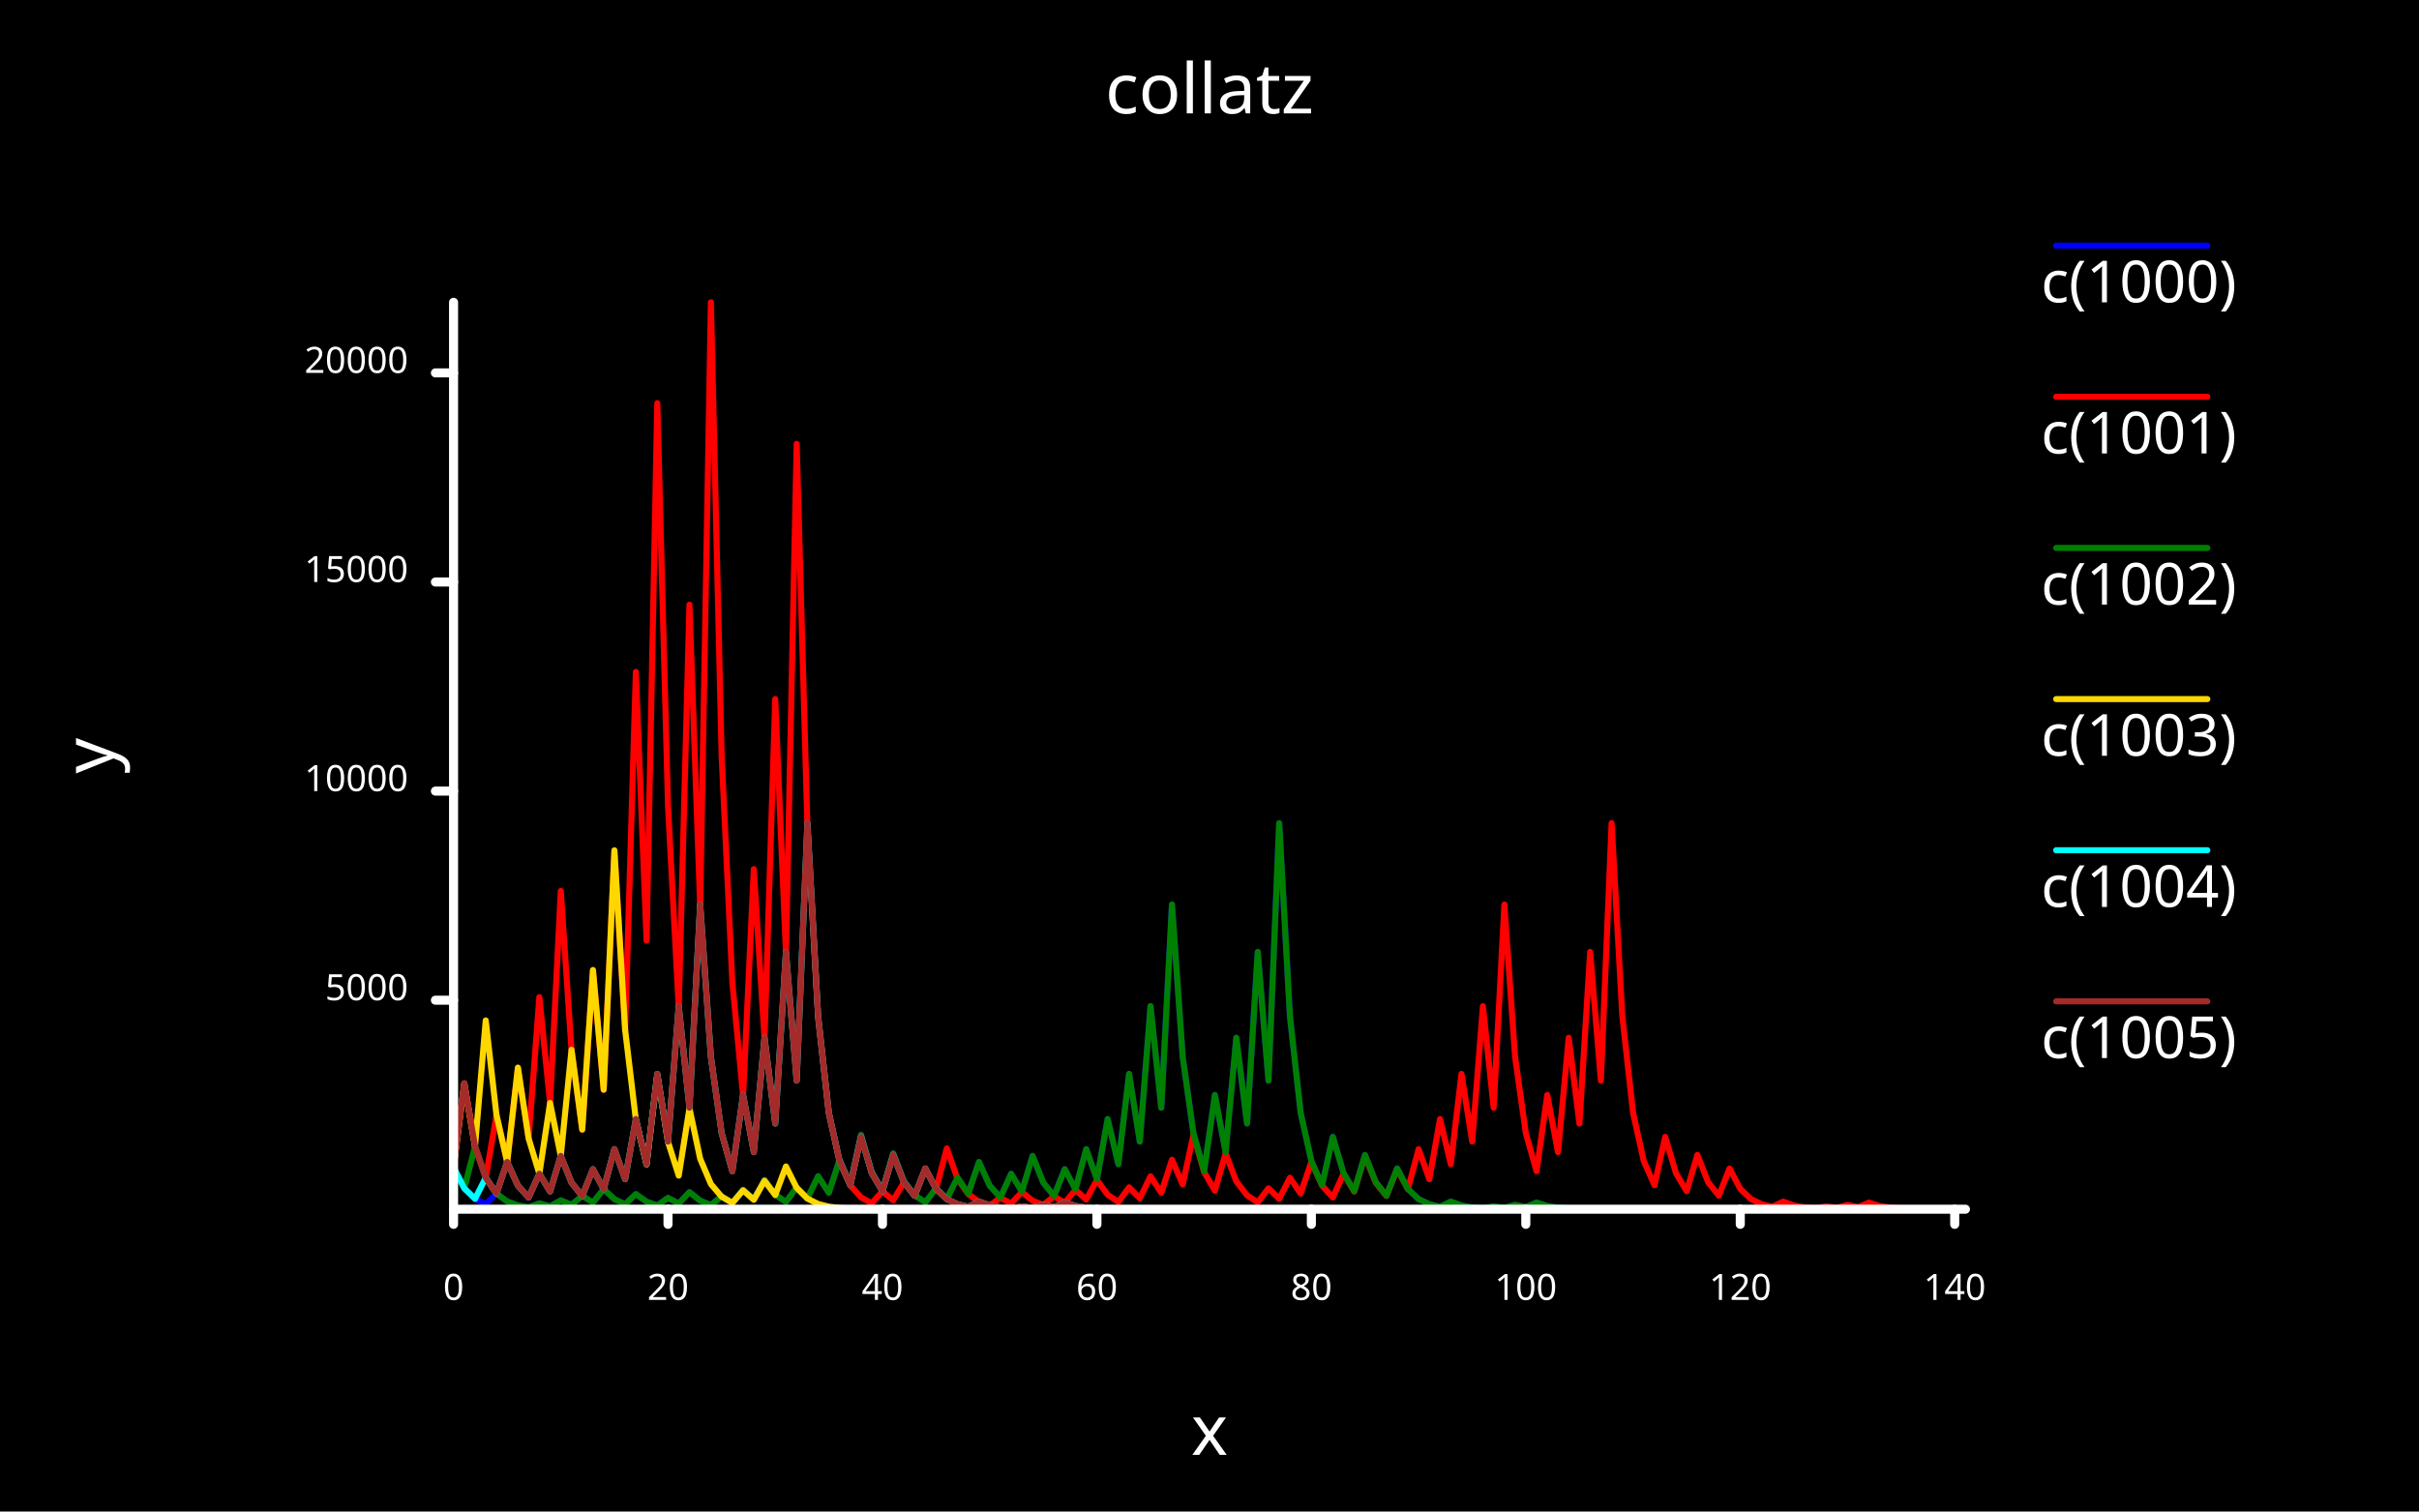
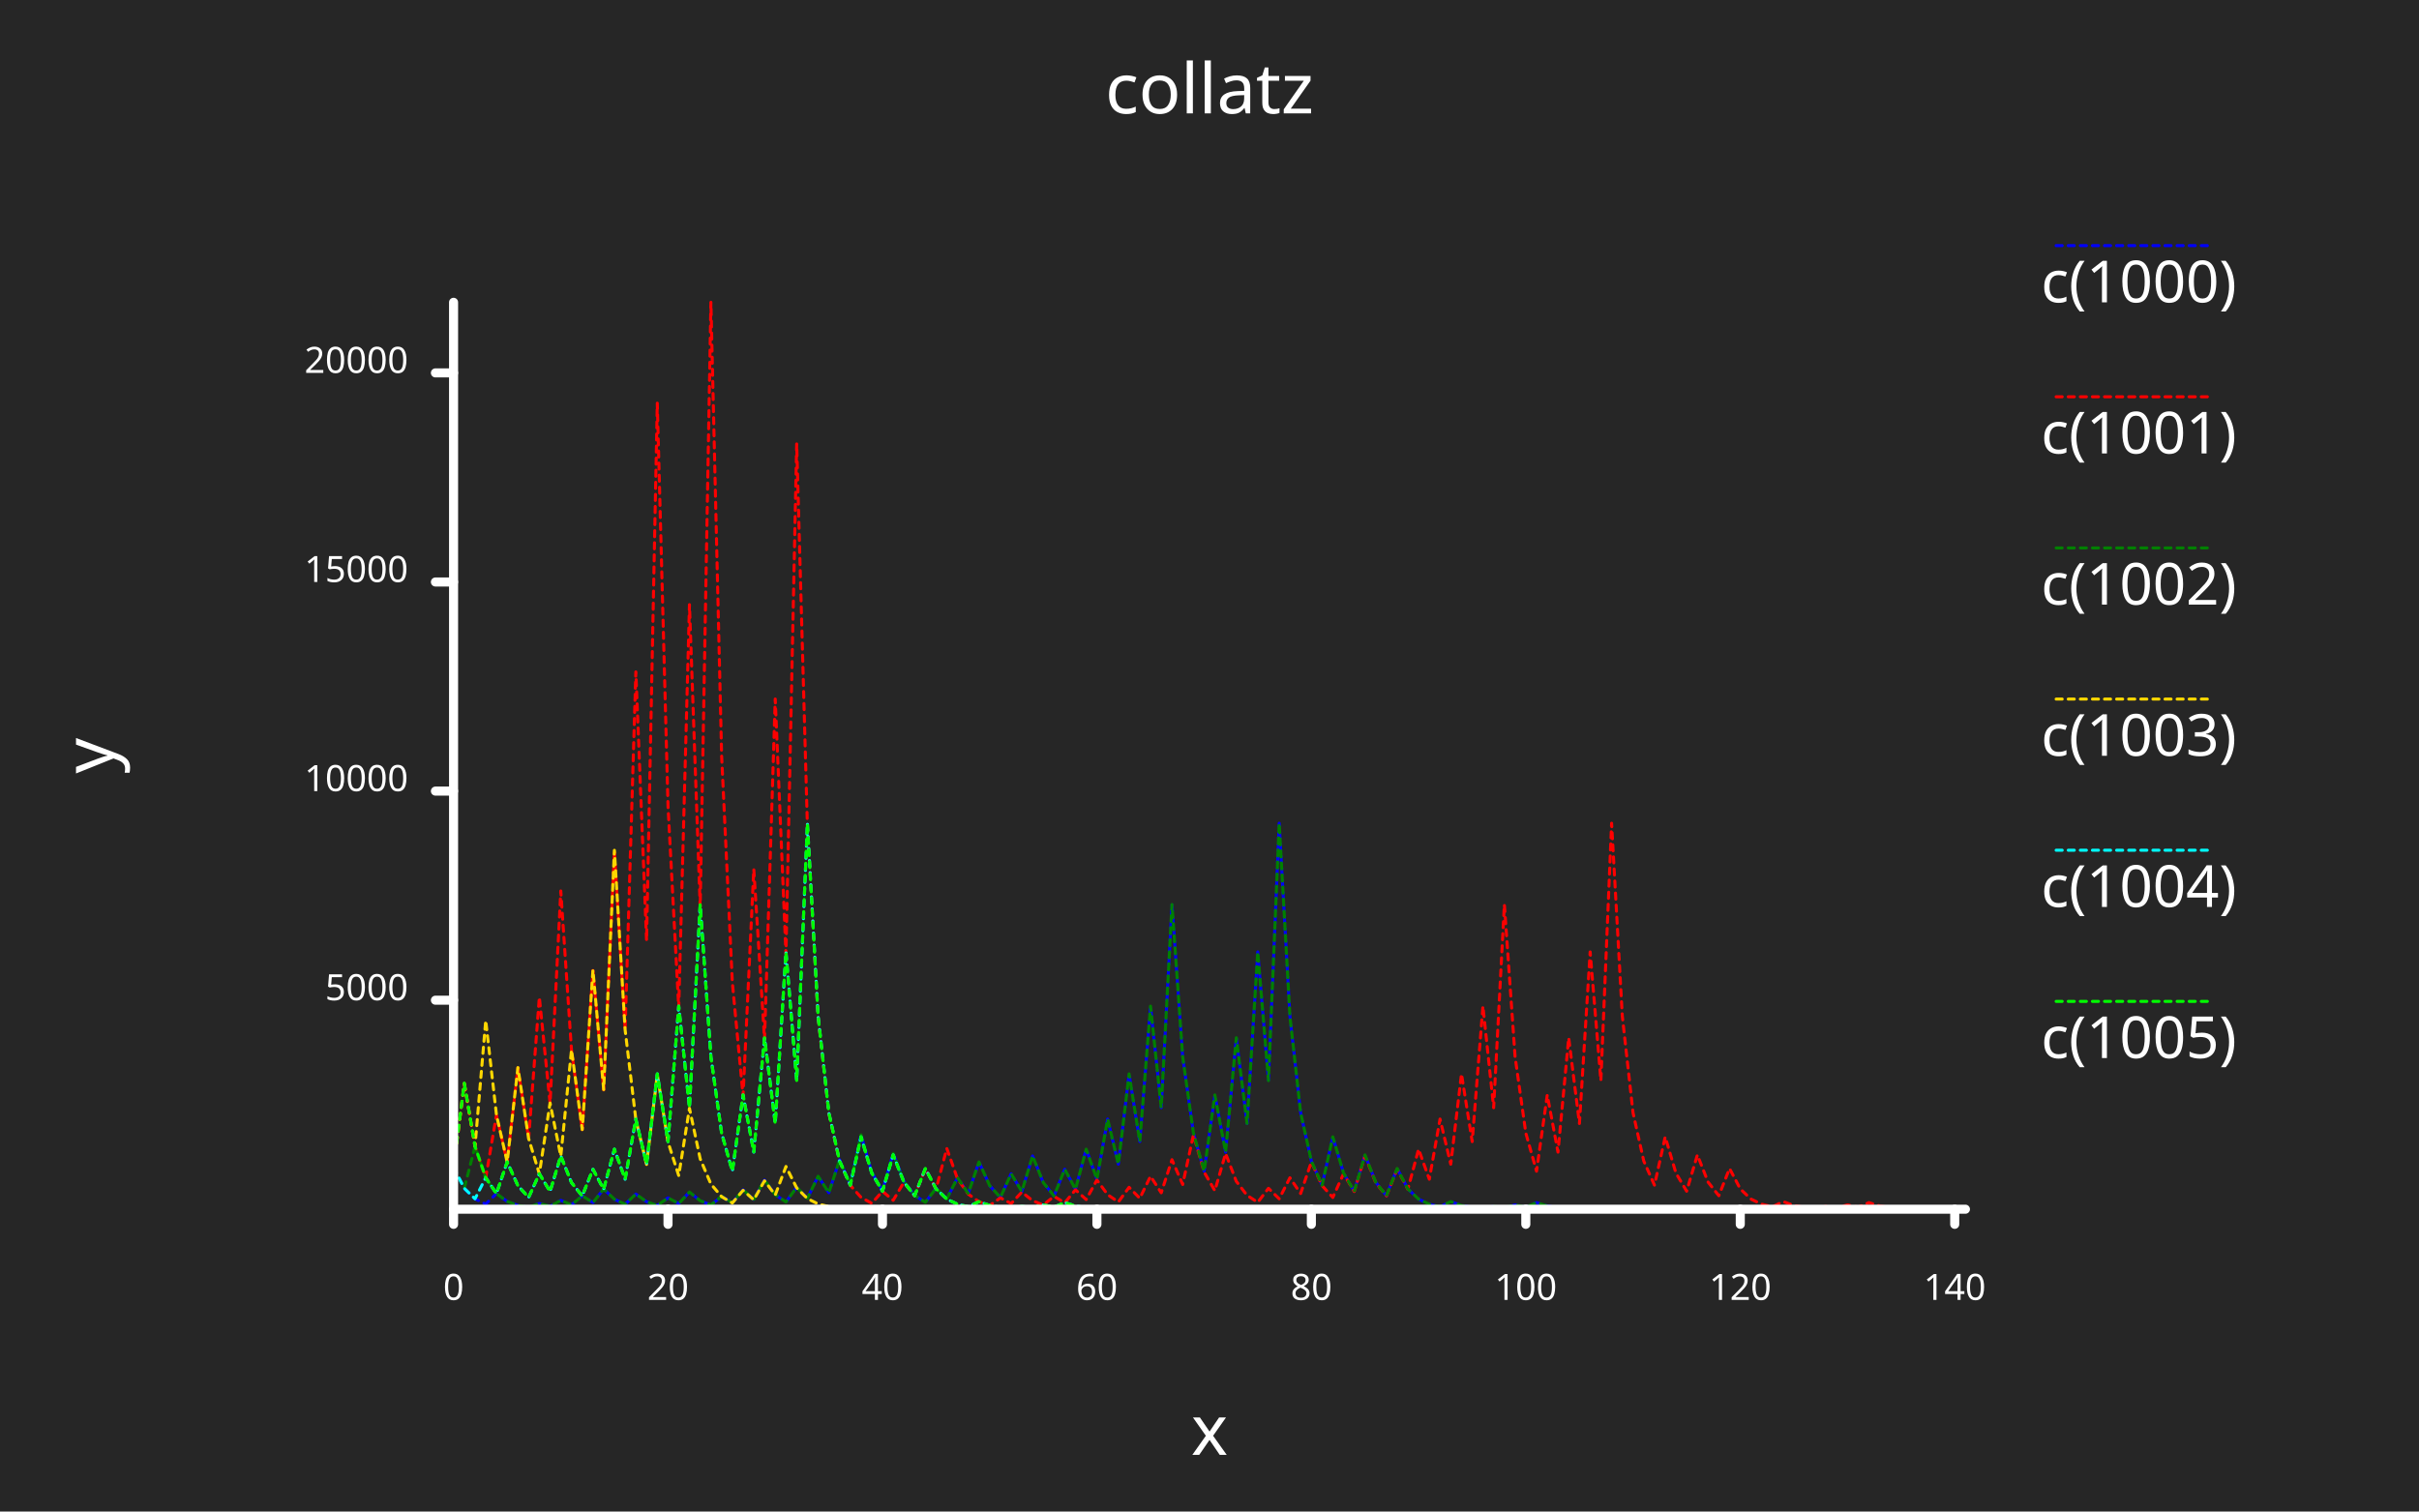
<svg xmlns="http://www.w3.org/2000/svg" width="800" class="poloto" height="500" viewBox="0 0 800 500">
-   <style>.poloto{stroke-linecap:round;stroke-linejoin:round;font-family:sans-serif;stroke-width:2;}.scatter{stroke-width:7}.poloto_text{fill:white;}.poloto_axis_lines{stroke:white;stroke-width:3;fill:none}.poloto_background{fill:black;}.poloto0stroke{stroke:blue;}.poloto1stroke{stroke:red;}.poloto2stroke{stroke:green;}.poloto3stroke{stroke:gold;}.poloto4stroke{stroke:aqua;}.poloto5stroke{stroke:brown;}.poloto6stroke{stroke:lime;}.poloto7stroke{stroke:chocolate;}.poloto0fill{fill:blue;}.poloto1fill{fill:red;}.poloto2fill{fill:green;}.poloto3fill{fill:gold;}.poloto4fill{fill:aqua;}.poloto5fill{fill:brown;}.poloto6fill{fill:lime;}.poloto7fill{fill:chocolate;}</style>
+   <style>.poloto {
+     stroke-linecap:round;
+     stroke-linejoin:round;
+     font-family: sans-serif;
+     stroke-width:2;
+     }
+     .scatter{stroke-width:7}
+     .poloto_text{fill: white;}
+     .poloto_axis_lines{stroke: white;stroke-width:3;fill:none;stroke-dasharray:none}
+     .poloto_background{fill: #262626;}
+     .poloto0stroke{stroke:  blue;}
+     .poloto1stroke{stroke:  red;}
+     .poloto2stroke{stroke:  green;}
+     .poloto3stroke{stroke:  gold;}
+     .poloto4stroke{stroke:  aqua;}
+     .poloto5stroke{stroke:  lime;}
+     .poloto6stroke{stroke:  orange;}
+     .poloto7stroke{stroke:  chocolate;}
+     .poloto0fill{fill:blue;}
+     .poloto1fill{fill:red;}
+     .poloto2fill{fill:green;}
+     .poloto3fill{fill:gold;}
+     .poloto4fill{fill:aqua;}
+     .poloto5fill{fill:lime;}
+     .poloto6fill{fill:orange;}
+     .poloto7fill{fill:chocolate;}</style>
+   <style>.poloto{stroke-dasharray:2;stroke-width:1;}</style>
  <rect class="poloto_background" fill="white" x="0" y="0" width="800" height="500" />
  <text class="poloto_text" alignment-baseline="middle" text-anchor="start" font-size="large" x="675" y="100">c(1000)</text>
  <line class="poloto0stroke poloto0legend" stroke="black" x1="680" x2="730" y1="81.25" y2="81.25" />
  <path class="poloto0stroke" fill="none" stroke="black" d=" M 150 386.194 L 153.546 393.111 L 157.092 396.569 L 160.638 398.298 L 164.184 394.826 L 167.73 397.427 L 171.277 398.727 L 174.823 399.377 L 178.369 398.063 L 181.915 399.045 L 185.461 397.067 L 189.007 398.547 L 192.553 395.573 L 196.099 397.8 L 199.645 393.332 L 203.191 396.68 L 206.738 398.354 L 210.284 394.992 L 213.83 397.51 L 217.376 398.769 L 220.922 396.237 L 224.468 398.132 L 228.014 394.328 L 231.56 397.178 L 235.106 398.603 L 238.652 395.739 L 242.199 397.883 L 245.745 393.581 L 249.291 396.804 L 252.837 390.344 L 256.383 395.186 L 259.929 397.607 L 263.475 392.751 L 267.021 396.389 L 270.567 389.099 L 274.113 394.563 L 277.66 383.621 L 281.206 391.824 L 284.752 375.403 L 288.298 387.716 L 291.844 393.872 L 295.39 381.546 L 298.936 390.787 L 302.482 395.407 L 306.028 397.717 L 309.574 393.083 L 313.121 396.555 L 316.667 389.597 L 320.213 394.812 L 323.759 384.368 L 327.305 392.198 L 330.851 396.113 L 334.397 388.269 L 337.943 394.148 L 341.489 382.376 L 345.035 391.202 L 348.582 395.615 L 352.128 386.775 L 355.674 393.401 L 359.22 380.135 L 362.766 390.081 L 366.312 370.174 L 369.858 385.101 L 373.404 355.234 L 376.95 377.631 L 380.496 332.823 L 384.043 366.425 L 387.589 299.207 L 391.135 349.617 L 394.681 374.822 L 398.227 387.425 L 401.773 362.206 L 405.319 381.117 L 408.865 343.281 L 412.411 371.655 L 415.957 314.894 L 419.504 357.461 L 423.05 272.314 L 426.596 336.171 L 430.142 368.099 L 433.688 384.063 L 437.234 392.046 L 440.78 376.068 L 444.326 388.048 L 447.872 394.038 L 451.418 382.044 L 454.965 391.036 L 458.511 395.532 L 462.057 386.526 L 465.603 393.277 L 469.149 396.652 L 472.695 398.34 L 476.241 399.184 L 479.787 397.482 L 483.333 398.755 L 486.879 399.391 L 490.426 399.709 L 493.972 399.059 L 497.518 399.543 L 501.064 398.561 L 504.61 399.294 L 508.156 397.814 L 511.702 398.921 L 515.248 399.474 L 518.794 399.751 L 522.34 399.889 L 525.887 399.958 L 529.433 399.806 L 532.979 399.917 L 536.525 399.972 L 540.071 400" />
  <text class="poloto_text" alignment-baseline="middle" text-anchor="start" font-size="large" x="675" y="150">c(1001)</text>
  <line class="poloto1stroke poloto1legend" stroke="black" x1="680" x2="730" y1="131.25" y2="131.25" />
  <path class="poloto1stroke" fill="none" stroke="black" d=" M 150 386.18 L 153.546 358.471 L 157.092 379.249 L 160.638 389.638 L 164.184 368.846 L 167.73 384.437 L 171.277 353.242 L 174.823 376.635 L 178.369 329.835 L 181.915 364.931 L 185.461 294.725 L 189.007 347.376 L 192.553 373.702 L 196.099 321.037 L 199.645 360.532 L 203.191 281.527 L 206.738 340.777 L 210.284 222.263 L 213.83 311.145 L 217.376 133.367 L 220.922 266.697 L 224.468 333.363 L 228.014 200.018 L 231.56 300.023 L 235.106 100 L 238.652 250.014 L 242.199 325.021 L 245.745 362.524 L 249.291 287.503 L 252.837 343.766 L 256.383 231.228 L 259.929 315.628 L 263.475 146.814 L 267.021 273.421 L 270.567 336.724 L 274.113 368.376 L 277.66 384.202 L 281.206 392.115 L 284.752 396.071 L 288.298 398.049 L 291.844 394.079 L 295.39 397.053 L 298.936 391.091 L 302.482 395.559 L 306.028 386.609 L 309.574 393.318 L 313.121 379.886 L 316.667 389.957 L 320.213 394.992 L 323.759 397.51 L 327.305 398.769 L 330.851 396.237 L 334.397 398.132 L 337.943 394.328 L 341.489 397.178 L 345.035 398.603 L 348.582 395.739 L 352.128 397.883 L 355.674 393.581 L 359.22 396.804 L 362.766 390.344 L 366.312 395.186 L 369.858 397.607 L 373.404 392.751 L 376.95 396.389 L 380.496 389.099 L 384.043 394.563 L 387.589 383.621 L 391.135 391.824 L 394.681 375.403 L 398.227 387.716 L 401.773 393.872 L 405.319 381.546 L 408.865 390.787 L 412.411 395.407 L 415.957 397.717 L 419.504 393.083 L 423.05 396.555 L 426.596 389.597 L 430.142 394.812 L 433.688 384.368 L 437.234 392.198 L 440.78 396.113 L 444.326 388.269 L 447.872 394.148 L 451.418 382.376 L 454.965 391.202 L 458.511 395.615 L 462.057 386.775 L 465.603 393.401 L 469.149 380.135 L 472.695 390.081 L 476.241 370.174 L 479.787 385.101 L 483.333 355.234 L 486.879 377.631 L 490.426 332.823 L 493.972 366.425 L 497.518 299.207 L 501.064 349.617 L 504.61 374.822 L 508.156 387.425 L 511.702 362.206 L 515.248 381.117 L 518.794 343.281 L 522.34 371.655 L 525.887 314.894 L 529.433 357.461 L 532.979 272.314 L 536.525 336.171 L 540.071 368.099 L 543.617 384.063 L 547.163 392.046 L 550.709 376.068 L 554.255 388.048 L 557.801 394.038 L 561.348 382.044 L 564.894 391.036 L 568.44 395.532 L 571.986 386.526 L 575.532 393.277 L 579.078 396.652 L 582.624 398.34 L 586.17 399.184 L 589.716 397.482 L 593.262 398.755 L 596.809 399.391 L 600.355 399.709 L 603.901 399.059 L 607.447 399.543 L 610.993 398.561 L 614.539 399.294 L 618.085 397.814 L 621.631 398.921 L 625.177 399.474 L 628.723 399.751 L 632.27 399.889 L 635.816 399.958 L 639.362 399.806 L 642.908 399.917 L 646.454 399.972 L 650 400" />
  <text class="poloto_text" alignment-baseline="middle" text-anchor="start" font-size="large" x="675" y="200">c(1002)</text>
  <line class="poloto2stroke poloto2legend" stroke="black" x1="680" x2="730" y1="181.25" y2="181.25" />
  <path class="poloto2stroke" fill="none" stroke="black" d=" M 150 386.166 L 153.546 393.097 L 157.092 379.222 L 160.638 389.625 L 164.184 394.826 L 167.73 397.427 L 171.277 398.727 L 174.823 399.377 L 178.369 398.063 L 181.915 399.045 L 185.461 397.067 L 189.007 398.547 L 192.553 395.573 L 196.099 397.8 L 199.645 393.332 L 203.191 396.68 L 206.738 398.354 L 210.284 394.992 L 213.83 397.51 L 217.376 398.769 L 220.922 396.237 L 224.468 398.132 L 228.014 394.328 L 231.56 397.178 L 235.106 398.603 L 238.652 395.739 L 242.199 397.883 L 245.745 393.581 L 249.291 396.804 L 252.837 390.344 L 256.383 395.186 L 259.929 397.607 L 263.475 392.751 L 267.021 396.389 L 270.567 389.099 L 274.113 394.563 L 277.66 383.621 L 281.206 391.824 L 284.752 375.403 L 288.298 387.716 L 291.844 393.872 L 295.39 381.546 L 298.936 390.787 L 302.482 395.407 L 306.028 397.717 L 309.574 393.083 L 313.121 396.555 L 316.667 389.597 L 320.213 394.812 L 323.759 384.368 L 327.305 392.198 L 330.851 396.113 L 334.397 388.269 L 337.943 394.148 L 341.489 382.376 L 345.035 391.202 L 348.582 395.615 L 352.128 386.775 L 355.674 393.401 L 359.22 380.135 L 362.766 390.081 L 366.312 370.174 L 369.858 385.101 L 373.404 355.234 L 376.95 377.631 L 380.496 332.823 L 384.043 366.425 L 387.589 299.207 L 391.135 349.617 L 394.681 374.822 L 398.227 387.425 L 401.773 362.206 L 405.319 381.117 L 408.865 343.281 L 412.411 371.655 L 415.957 314.894 L 419.504 357.461 L 423.05 272.314 L 426.596 336.171 L 430.142 368.099 L 433.688 384.063 L 437.234 392.046 L 440.78 376.068 L 444.326 388.048 L 447.872 394.038 L 451.418 382.044 L 454.965 391.036 L 458.511 395.532 L 462.057 386.526 L 465.603 393.277 L 469.149 396.652 L 472.695 398.34 L 476.241 399.184 L 479.787 397.482 L 483.333 398.755 L 486.879 399.391 L 490.426 399.709 L 493.972 399.059 L 497.518 399.543 L 501.064 398.561 L 504.61 399.294 L 508.156 397.814 L 511.702 398.921 L 515.248 399.474 L 518.794 399.751 L 522.34 399.889 L 525.887 399.958 L 529.433 399.806 L 532.979 399.917 L 536.525 399.972 L 540.071 400" />
  <text class="poloto_text" alignment-baseline="middle" text-anchor="start" font-size="large" x="675" y="250">c(1003)</text>
  <line class="poloto3stroke poloto3legend" stroke="black" x1="680" x2="730" y1="231.25" y2="231.25" />
  <path class="poloto3stroke" fill="none" stroke="black" d=" M 150 386.152 L 153.546 358.388 L 157.092 379.208 L 160.638 337.554 L 164.184 368.791 L 167.73 384.409 L 171.277 353.159 L 174.823 376.593 L 178.369 388.31 L 181.915 364.862 L 185.461 382.445 L 189.007 347.266 L 192.553 373.647 L 196.099 320.871 L 199.645 360.449 L 203.191 281.278 L 206.738 340.653 L 210.284 370.34 L 213.83 385.184 L 217.376 355.483 L 220.922 377.755 L 224.468 388.891 L 228.014 366.605 L 231.56 383.316 L 235.106 391.672 L 238.652 395.85 L 242.199 397.939 L 245.745 393.747 L 249.291 396.887 L 252.837 390.593 L 256.383 395.31 L 259.929 385.862 L 263.475 392.945 L 267.021 396.486 L 270.567 398.257 L 274.113 399.142 L 277.66 399.585 L 281.206 399.806 L 284.752 399.917 L 288.298 399.972 L 291.844 400" />
  <text class="poloto_text" alignment-baseline="middle" text-anchor="start" font-size="large" x="675" y="300">c(1004)</text>
  <line class="poloto4stroke poloto4legend" stroke="black" x1="680" x2="730" y1="281.25" y2="281.25" />
  <path class="poloto4stroke" fill="none" stroke="black" d=" M 150 386.139 L 153.546 393.083 L 157.092 396.555 L 160.638 389.597 L 164.184 394.812 L 167.73 384.368 L 171.277 392.198 L 174.823 396.113 L 178.369 388.269 L 181.915 394.148 L 185.461 382.376 L 189.007 391.202 L 192.553 395.615 L 196.099 386.775 L 199.645 393.401 L 203.191 380.135 L 206.738 390.081 L 210.284 370.174 L 213.83 385.101 L 217.376 355.234 L 220.922 377.631 L 224.468 332.823 L 228.014 366.425 L 231.56 299.207 L 235.106 349.617 L 238.652 374.822 L 242.199 387.425 L 245.745 362.206 L 249.291 381.117 L 252.837 343.281 L 256.383 371.655 L 259.929 314.894 L 263.475 357.461 L 267.021 272.314 L 270.567 336.171 L 274.113 368.099 L 277.66 384.063 L 281.206 392.046 L 284.752 376.068 L 288.298 388.048 L 291.844 394.038 L 295.39 382.044 L 298.936 391.036 L 302.482 395.532 L 306.028 386.526 L 309.574 393.277 L 313.121 396.652 L 316.667 398.34 L 320.213 399.184 L 323.759 397.482 L 327.305 398.755 L 330.851 399.391 L 334.397 399.709 L 337.943 399.059 L 341.489 399.543 L 345.035 398.561 L 348.582 399.294 L 352.128 397.814 L 355.674 398.921 L 359.22 399.474 L 362.766 399.751 L 366.312 399.889 L 369.858 399.958 L 373.404 399.806 L 376.95 399.917 L 380.496 399.972 L 384.043 400" />
  <text class="poloto_text" alignment-baseline="middle" text-anchor="start" font-size="large" x="675" y="350">c(1005)</text>
  <line class="poloto5stroke poloto5legend" stroke="black" x1="680" x2="730" y1="331.25" y2="331.25" />
  <path class="poloto5stroke" fill="none" stroke="black" d=" M 150 386.125 L 153.546 358.305 L 157.092 379.166 L 160.638 389.597 L 164.184 394.812 L 167.73 384.368 L 171.277 392.198 L 174.823 396.113 L 178.369 388.269 L 181.915 394.148 L 185.461 382.376 L 189.007 391.202 L 192.553 395.615 L 196.099 386.775 L 199.645 393.401 L 203.191 380.135 L 206.738 390.081 L 210.284 370.174 L 213.83 385.101 L 217.376 355.234 L 220.922 377.631 L 224.468 332.823 L 228.014 366.425 L 231.56 299.207 L 235.106 349.617 L 238.652 374.822 L 242.199 387.425 L 245.745 362.206 L 249.291 381.117 L 252.837 343.281 L 256.383 371.655 L 259.929 314.894 L 263.475 357.461 L 267.021 272.314 L 270.567 336.171 L 274.113 368.099 L 277.66 384.063 L 281.206 392.046 L 284.752 376.068 L 288.298 388.048 L 291.844 394.038 L 295.39 382.044 L 298.936 391.036 L 302.482 395.532 L 306.028 386.526 L 309.574 393.277 L 313.121 396.652 L 316.667 398.34 L 320.213 399.184 L 323.759 397.482 L 327.305 398.755 L 330.851 399.391 L 334.397 399.709 L 337.943 399.059 L 341.489 399.543 L 345.035 398.561 L 348.582 399.294 L 352.128 397.814 L 355.674 398.921 L 359.22 399.474 L 362.766 399.751 L 366.312 399.889 L 369.858 399.958 L 373.404 399.806 L 376.95 399.917 L 380.496 399.972 L 384.043 400" />
  <text class="poloto_text" alignment-baseline="start" text-anchor="middle" font-size="x-large" x="400" y="37.5">collatz</text>
  <text class="poloto_text" alignment-baseline="start" text-anchor="middle" font-size="x-large" x="400" y="481.25">x</text>
  <text class="poloto_text" alignment-baseline="start" text-anchor="middle" font-size="x-large" transform="rotate(-90,37.5,250)" x="37.5" y="250">y</text>
  <path stroke="black" fill="none" class="poloto_axis_lines" d=" M 150 100 L 150 400 L 650 400" />
  <line class="poloto_axis_lines" stroke="black" x1="150" x2="150" y1="400" y2="405" />
  <text class="poloto_text" alignment-baseline="start" text-anchor="middle" x="150" y="430"> 0</text>
  <line class="poloto_axis_lines" stroke="black" x1="220.922" x2="220.922" y1="400" y2="405" />
  <text class="poloto_text" alignment-baseline="start" text-anchor="middle" x="220.922" y="430"> 20</text>
  <line class="poloto_axis_lines" stroke="black" x1="291.844" x2="291.844" y1="400" y2="405" />
  <text class="poloto_text" alignment-baseline="start" text-anchor="middle" x="291.844" y="430"> 40</text>
  <line class="poloto_axis_lines" stroke="black" x1="362.766" x2="362.766" y1="400" y2="405" />
  <text class="poloto_text" alignment-baseline="start" text-anchor="middle" x="362.766" y="430"> 60</text>
  <line class="poloto_axis_lines" stroke="black" x1="433.688" x2="433.688" y1="400" y2="405" />
  <text class="poloto_text" alignment-baseline="start" text-anchor="middle" x="433.688" y="430"> 80</text>
  <line class="poloto_axis_lines" stroke="black" x1="504.61" x2="504.61" y1="400" y2="405" />
  <text class="poloto_text" alignment-baseline="start" text-anchor="middle" x="504.61" y="430"> 100</text>
  <line class="poloto_axis_lines" stroke="black" x1="575.532" x2="575.532" y1="400" y2="405" />
  <text class="poloto_text" alignment-baseline="start" text-anchor="middle" x="575.532" y="430"> 120</text>
  <line class="poloto_axis_lines" stroke="black" x1="646.454" x2="646.454" y1="400" y2="405" />
  <text class="poloto_text" alignment-baseline="start" text-anchor="middle" x="646.454" y="430"> 140</text>
  <line class="poloto_axis_lines" stroke="black" x1="150" x2="144" y1="330.859" y2="330.859" />
  <text class="poloto_text" alignment-baseline="middle" text-anchor="end" x="135" y="330.859"> 5000</text>
  <line class="poloto_axis_lines" stroke="black" x1="150" x2="144" y1="261.69" y2="261.69" />
  <text class="poloto_text" alignment-baseline="middle" text-anchor="end" x="135" y="261.69"> 10000</text>
  <line class="poloto_axis_lines" stroke="black" x1="150" x2="144" y1="192.521" y2="192.521" />
  <text class="poloto_text" alignment-baseline="middle" text-anchor="end" x="135" y="192.521"> 15000</text>
  <line class="poloto_axis_lines" stroke="black" x1="150" x2="144" y1="123.351" y2="123.351" />
  <text class="poloto_text" alignment-baseline="middle" text-anchor="end" x="135" y="123.351"> 20000</text>
</svg>
